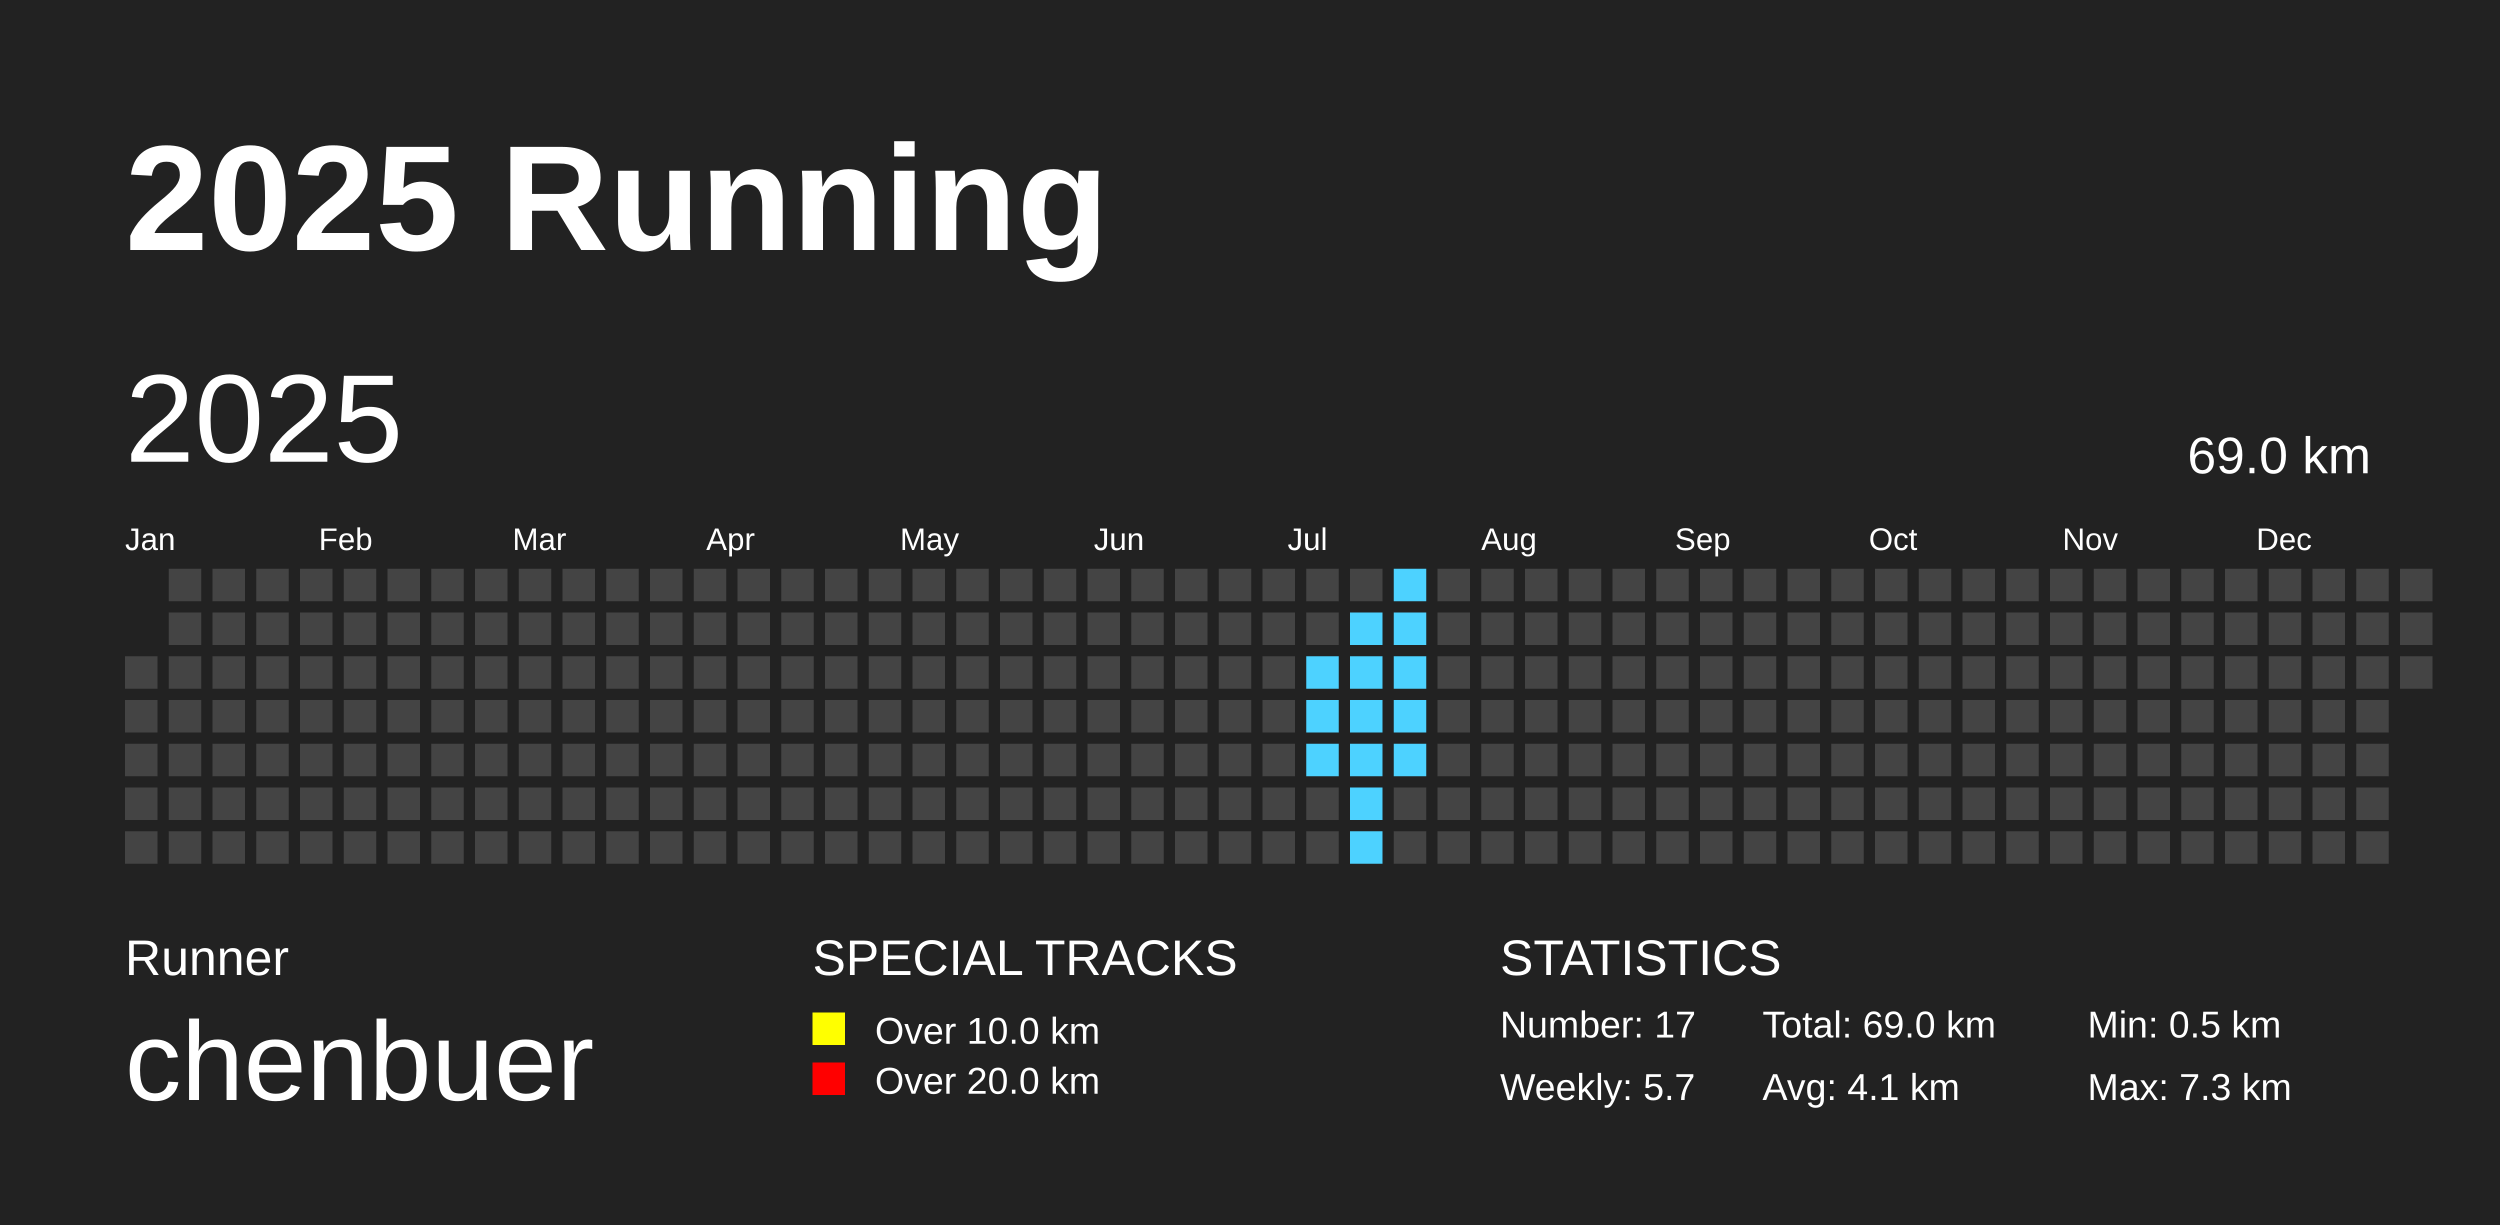
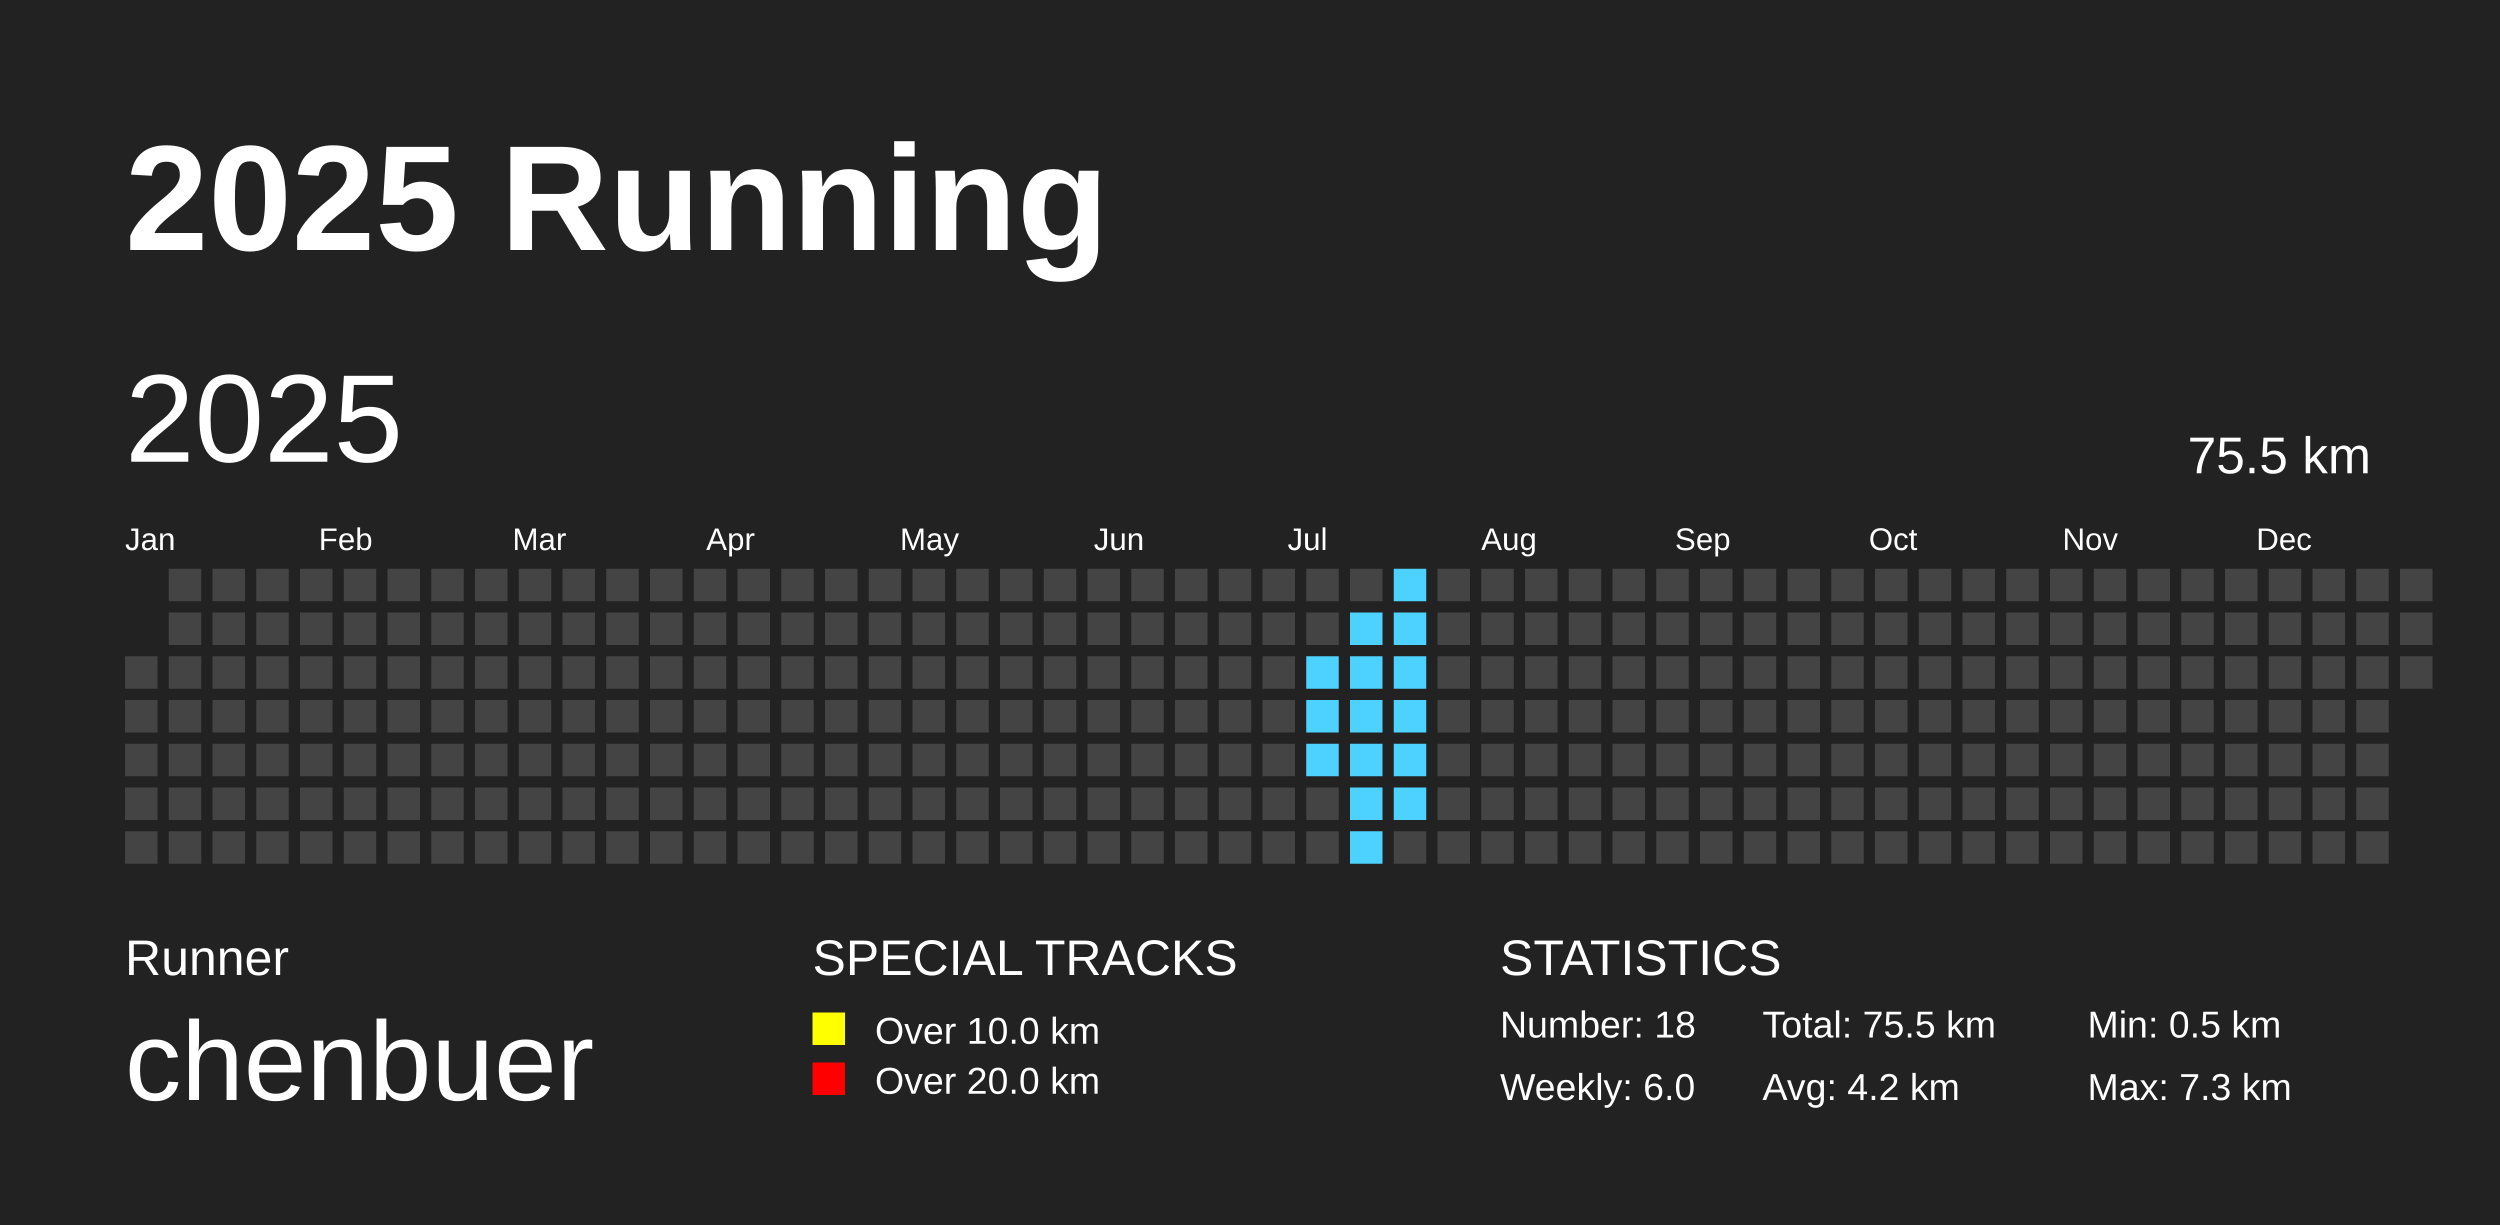
<svg xmlns="http://www.w3.org/2000/svg" baseProfile="full" height="98mm" version="1.1" viewBox="0,0,200,98" width="200mm">
  <defs />
  <rect fill="#222222" height="98" width="200" x="0" y="0" />
  <text fill="#FFFFFF" style="font-size:12px; font-family:Arial; font-weight:bold;" x="10" y="20">2025 Running</text>
  <text fill="#FFFFFF" style="font-size:4px; font-family:Arial" x="10" y="78">Runner</text>
  <text fill="#FFFFFF" style="font-size:9px; font-family:Arial" x="10" y="88">chenbuer</text>
  <text fill="#FFFFFF" style="font-size:4px; font-family:Arial" x="65" y="78">SPECIAL TRACKS</text>
  <rect fill="yellow" height="2.6" width="2.6" x="65" y="81" />
  <text fill="#FFFFFF" style="font-size:3px; font-family:Arial" x="70" y="83.5">Over 10.0 km</text>
  <rect fill="red" height="2.6" width="2.6" x="65" y="85" />
  <text fill="#FFFFFF" style="font-size:3px; font-family:Arial" x="70" y="87.5">Over 20.0 km</text>
  <text fill="#FFFFFF" style="font-size:4px; font-family:Arial" x="120" y="78">STATISTICS</text>
-   <text fill="#FFFFFF" style="font-size:3px; font-family:Arial" x="120" y="83">Number: 17</text>
-   <text fill="#FFFFFF" style="font-size:3px; font-family:Arial" x="120" y="88">Weekly: 5.7</text>
-   <text fill="#FFFFFF" style="font-size:3px; font-family:Arial" x="141" y="83">Total: 69.0 km</text>
-   <text fill="#FFFFFF" style="font-size:3px; font-family:Arial" x="141" y="88">Avg: 4.1 km</text>
+   <text fill="#FFFFFF" style="font-size:3px; font-family:Arial" x="120" y="83">Number: 18</text>
+   <text fill="#FFFFFF" style="font-size:3px; font-family:Arial" x="120" y="88">Weekly: 6.0</text>
+   <text fill="#FFFFFF" style="font-size:3px; font-family:Arial" x="141" y="83">Total: 75.5 km</text>
+   <text fill="#FFFFFF" style="font-size:3px; font-family:Arial" x="141" y="88">Avg: 4.2 km</text>
  <text fill="#FFFFFF" style="font-size:3px; font-family:Arial" x="167" y="83">Min: 0.5 km</text>
  <text fill="#FFFFFF" style="font-size:3px; font-family:Arial" x="167" y="88">Max: 7.3 km</text>
  <text dominant-baseline="hanging" fill="#FFFFFF" style="font-size:10.0px; font-family:Arial;" x="10" y="30">2025</text>
-   <text dominant-baseline="hanging" fill="#FFFFFF" style="font-size:4.125px; font-family:Arial;" x="175" y="35">69.0 km</text>
+   <text dominant-baseline="hanging" fill="#FFFFFF" style="font-size:4.125px; font-family:Arial;" x="175" y="35">75.5 km</text>
  <text fill="#FFFFFF" style="font-size:2.5px; font-family:Arial" x="10.0" y="44">Jan</text>
  <text fill="#FFFFFF" style="font-size:2.5px; font-family:Arial" x="25.5" y="44">Feb</text>
  <text fill="#FFFFFF" style="font-size:2.5px; font-family:Arial" x="41.0" y="44">Mar</text>
  <text fill="#FFFFFF" style="font-size:2.5px; font-family:Arial" x="56.5" y="44">Apr</text>
  <text fill="#FFFFFF" style="font-size:2.5px; font-family:Arial" x="72.0" y="44">May</text>
  <text fill="#FFFFFF" style="font-size:2.5px; font-family:Arial" x="87.5" y="44">Jun</text>
  <text fill="#FFFFFF" style="font-size:2.5px; font-family:Arial" x="103.0" y="44">Jul</text>
  <text fill="#FFFFFF" style="font-size:2.5px; font-family:Arial" x="118.5" y="44">Aug</text>
  <text fill="#FFFFFF" style="font-size:2.5px; font-family:Arial" x="134.0" y="44">Sep</text>
  <text fill="#FFFFFF" style="font-size:2.5px; font-family:Arial" x="149.5" y="44">Oct</text>
  <text fill="#FFFFFF" style="font-size:2.5px; font-family:Arial" x="165.0" y="44">Nov</text>
  <text fill="#FFFFFF" style="font-size:2.5px; font-family:Arial" x="180.5" y="44">Dec</text>
  <rect fill="#444444" height="2.6" width="2.6" x="10.0" y="52.5" />
  <rect fill="#444444" height="2.6" width="2.6" x="10.0" y="56.0" />
  <rect fill="#444444" height="2.6" width="2.6" x="10.0" y="59.5" />
  <rect fill="#444444" height="2.6" width="2.6" x="10.0" y="63.0" />
  <rect fill="#444444" height="2.6" width="2.6" x="10.0" y="66.5" />
  <rect fill="#444444" height="2.6" width="2.6" x="13.5" y="45.5" />
  <rect fill="#444444" height="2.6" width="2.6" x="13.5" y="49.0" />
  <rect fill="#444444" height="2.6" width="2.6" x="13.5" y="52.5" />
  <rect fill="#444444" height="2.6" width="2.6" x="13.5" y="56.0" />
  <rect fill="#444444" height="2.6" width="2.6" x="13.5" y="59.5" />
  <rect fill="#444444" height="2.6" width="2.6" x="13.5" y="63.0" />
  <rect fill="#444444" height="2.6" width="2.6" x="13.5" y="66.5" />
  <rect fill="#444444" height="2.6" width="2.6" x="17.0" y="45.5" />
  <rect fill="#444444" height="2.6" width="2.6" x="17.0" y="49.0" />
  <rect fill="#444444" height="2.6" width="2.6" x="17.0" y="52.5" />
  <rect fill="#444444" height="2.6" width="2.6" x="17.0" y="56.0" />
  <rect fill="#444444" height="2.6" width="2.6" x="17.0" y="59.5" />
  <rect fill="#444444" height="2.6" width="2.6" x="17.0" y="63.0" />
  <rect fill="#444444" height="2.6" width="2.6" x="17.0" y="66.5" />
  <rect fill="#444444" height="2.6" width="2.6" x="20.5" y="45.5" />
  <rect fill="#444444" height="2.6" width="2.6" x="20.5" y="49.0" />
  <rect fill="#444444" height="2.6" width="2.6" x="20.5" y="52.5" />
  <rect fill="#444444" height="2.6" width="2.6" x="20.5" y="56.0" />
  <rect fill="#444444" height="2.6" width="2.6" x="20.5" y="59.5" />
  <rect fill="#444444" height="2.6" width="2.6" x="20.5" y="63.0" />
  <rect fill="#444444" height="2.6" width="2.6" x="20.5" y="66.5" />
  <rect fill="#444444" height="2.6" width="2.6" x="24.0" y="45.5" />
  <rect fill="#444444" height="2.6" width="2.6" x="24.0" y="49.0" />
  <rect fill="#444444" height="2.6" width="2.6" x="24.0" y="52.5" />
  <rect fill="#444444" height="2.6" width="2.6" x="24.0" y="56.0" />
  <rect fill="#444444" height="2.6" width="2.6" x="24.0" y="59.5" />
  <rect fill="#444444" height="2.6" width="2.6" x="24.0" y="63.0" />
  <rect fill="#444444" height="2.6" width="2.6" x="24.0" y="66.5" />
  <rect fill="#444444" height="2.6" width="2.6" x="27.5" y="45.5" />
  <rect fill="#444444" height="2.6" width="2.6" x="27.5" y="49.0" />
  <rect fill="#444444" height="2.6" width="2.6" x="27.5" y="52.5" />
  <rect fill="#444444" height="2.6" width="2.6" x="27.5" y="56.0" />
  <rect fill="#444444" height="2.6" width="2.6" x="27.5" y="59.5" />
  <rect fill="#444444" height="2.6" width="2.6" x="27.5" y="63.0" />
  <rect fill="#444444" height="2.6" width="2.6" x="27.5" y="66.5" />
  <rect fill="#444444" height="2.6" width="2.6" x="31.0" y="45.5" />
  <rect fill="#444444" height="2.6" width="2.6" x="31.0" y="49.0" />
  <rect fill="#444444" height="2.6" width="2.6" x="31.0" y="52.5" />
  <rect fill="#444444" height="2.6" width="2.6" x="31.0" y="56.0" />
  <rect fill="#444444" height="2.6" width="2.6" x="31.0" y="59.5" />
  <rect fill="#444444" height="2.6" width="2.6" x="31.0" y="63.0" />
  <rect fill="#444444" height="2.6" width="2.6" x="31.0" y="66.5" />
  <rect fill="#444444" height="2.6" width="2.6" x="34.5" y="45.5" />
  <rect fill="#444444" height="2.6" width="2.6" x="34.5" y="49.0" />
  <rect fill="#444444" height="2.6" width="2.6" x="34.5" y="52.5" />
  <rect fill="#444444" height="2.6" width="2.6" x="34.5" y="56.0" />
  <rect fill="#444444" height="2.6" width="2.6" x="34.5" y="59.5" />
  <rect fill="#444444" height="2.6" width="2.6" x="34.5" y="63.0" />
  <rect fill="#444444" height="2.6" width="2.6" x="34.5" y="66.5" />
  <rect fill="#444444" height="2.6" width="2.6" x="38.0" y="45.5" />
  <rect fill="#444444" height="2.6" width="2.6" x="38.0" y="49.0" />
  <rect fill="#444444" height="2.6" width="2.6" x="38.0" y="52.5" />
  <rect fill="#444444" height="2.6" width="2.6" x="38.0" y="56.0" />
  <rect fill="#444444" height="2.6" width="2.6" x="38.0" y="59.5" />
  <rect fill="#444444" height="2.6" width="2.6" x="38.0" y="63.0" />
  <rect fill="#444444" height="2.6" width="2.6" x="38.0" y="66.5" />
  <rect fill="#444444" height="2.6" width="2.6" x="41.5" y="45.5" />
  <rect fill="#444444" height="2.6" width="2.6" x="41.5" y="49.0" />
  <rect fill="#444444" height="2.6" width="2.6" x="41.5" y="52.5" />
  <rect fill="#444444" height="2.6" width="2.6" x="41.5" y="56.0" />
  <rect fill="#444444" height="2.6" width="2.6" x="41.5" y="59.5" />
  <rect fill="#444444" height="2.6" width="2.6" x="41.5" y="63.0" />
  <rect fill="#444444" height="2.6" width="2.6" x="41.5" y="66.5" />
  <rect fill="#444444" height="2.6" width="2.6" x="45.0" y="45.5" />
  <rect fill="#444444" height="2.6" width="2.6" x="45.0" y="49.0" />
  <rect fill="#444444" height="2.6" width="2.6" x="45.0" y="52.5" />
  <rect fill="#444444" height="2.6" width="2.6" x="45.0" y="56.0" />
  <rect fill="#444444" height="2.6" width="2.6" x="45.0" y="59.5" />
  <rect fill="#444444" height="2.6" width="2.6" x="45.0" y="63.0" />
  <rect fill="#444444" height="2.6" width="2.6" x="45.0" y="66.5" />
  <rect fill="#444444" height="2.6" width="2.6" x="48.5" y="45.5" />
  <rect fill="#444444" height="2.6" width="2.6" x="48.5" y="49.0" />
  <rect fill="#444444" height="2.6" width="2.6" x="48.5" y="52.5" />
  <rect fill="#444444" height="2.6" width="2.6" x="48.5" y="56.0" />
  <rect fill="#444444" height="2.6" width="2.6" x="48.5" y="59.5" />
  <rect fill="#444444" height="2.6" width="2.6" x="48.5" y="63.0" />
  <rect fill="#444444" height="2.6" width="2.6" x="48.5" y="66.5" />
  <rect fill="#444444" height="2.6" width="2.6" x="52.0" y="45.5" />
  <rect fill="#444444" height="2.6" width="2.6" x="52.0" y="49.0" />
  <rect fill="#444444" height="2.6" width="2.6" x="52.0" y="52.5" />
  <rect fill="#444444" height="2.6" width="2.6" x="52.0" y="56.0" />
  <rect fill="#444444" height="2.6" width="2.6" x="52.0" y="59.5" />
  <rect fill="#444444" height="2.6" width="2.6" x="52.0" y="63.0" />
  <rect fill="#444444" height="2.6" width="2.6" x="52.0" y="66.5" />
  <rect fill="#444444" height="2.6" width="2.6" x="55.5" y="45.5" />
  <rect fill="#444444" height="2.6" width="2.6" x="55.5" y="49.0" />
  <rect fill="#444444" height="2.6" width="2.6" x="55.5" y="52.5" />
  <rect fill="#444444" height="2.6" width="2.6" x="55.5" y="56.0" />
  <rect fill="#444444" height="2.6" width="2.6" x="55.5" y="59.5" />
  <rect fill="#444444" height="2.6" width="2.6" x="55.5" y="63.0" />
  <rect fill="#444444" height="2.6" width="2.6" x="55.5" y="66.5" />
  <rect fill="#444444" height="2.6" width="2.6" x="59.0" y="45.5" />
  <rect fill="#444444" height="2.6" width="2.6" x="59.0" y="49.0" />
  <rect fill="#444444" height="2.6" width="2.6" x="59.0" y="52.5" />
  <rect fill="#444444" height="2.6" width="2.6" x="59.0" y="56.0" />
  <rect fill="#444444" height="2.6" width="2.6" x="59.0" y="59.5" />
  <rect fill="#444444" height="2.6" width="2.6" x="59.0" y="63.0" />
  <rect fill="#444444" height="2.6" width="2.6" x="59.0" y="66.5" />
  <rect fill="#444444" height="2.6" width="2.6" x="62.5" y="45.5" />
  <rect fill="#444444" height="2.6" width="2.6" x="62.5" y="49.0" />
  <rect fill="#444444" height="2.6" width="2.6" x="62.5" y="52.5" />
  <rect fill="#444444" height="2.6" width="2.6" x="62.5" y="56.0" />
  <rect fill="#444444" height="2.6" width="2.6" x="62.5" y="59.5" />
  <rect fill="#444444" height="2.6" width="2.6" x="62.5" y="63.0" />
  <rect fill="#444444" height="2.6" width="2.6" x="62.5" y="66.5" />
  <rect fill="#444444" height="2.6" width="2.6" x="66.0" y="45.5" />
  <rect fill="#444444" height="2.6" width="2.6" x="66.0" y="49.0" />
  <rect fill="#444444" height="2.6" width="2.6" x="66.0" y="52.5" />
  <rect fill="#444444" height="2.6" width="2.6" x="66.0" y="56.0" />
  <rect fill="#444444" height="2.6" width="2.6" x="66.0" y="59.5" />
  <rect fill="#444444" height="2.6" width="2.6" x="66.0" y="63.0" />
  <rect fill="#444444" height="2.6" width="2.6" x="66.0" y="66.5" />
  <rect fill="#444444" height="2.6" width="2.6" x="69.5" y="45.5" />
  <rect fill="#444444" height="2.6" width="2.6" x="69.5" y="49.0" />
  <rect fill="#444444" height="2.6" width="2.6" x="69.5" y="52.5" />
  <rect fill="#444444" height="2.6" width="2.6" x="69.5" y="56.0" />
  <rect fill="#444444" height="2.6" width="2.6" x="69.5" y="59.5" />
  <rect fill="#444444" height="2.6" width="2.6" x="69.5" y="63.0" />
  <rect fill="#444444" height="2.6" width="2.6" x="69.5" y="66.5" />
  <rect fill="#444444" height="2.6" width="2.6" x="73.0" y="45.5" />
  <rect fill="#444444" height="2.6" width="2.6" x="73.0" y="49.0" />
  <rect fill="#444444" height="2.6" width="2.6" x="73.0" y="52.5" />
  <rect fill="#444444" height="2.6" width="2.6" x="73.0" y="56.0" />
  <rect fill="#444444" height="2.6" width="2.6" x="73.0" y="59.5" />
  <rect fill="#444444" height="2.6" width="2.6" x="73.0" y="63.0" />
  <rect fill="#444444" height="2.6" width="2.6" x="73.0" y="66.5" />
  <rect fill="#444444" height="2.6" width="2.6" x="76.5" y="45.5" />
  <rect fill="#444444" height="2.6" width="2.6" x="76.5" y="49.0" />
  <rect fill="#444444" height="2.6" width="2.6" x="76.5" y="52.5" />
  <rect fill="#444444" height="2.6" width="2.6" x="76.5" y="56.0" />
  <rect fill="#444444" height="2.6" width="2.6" x="76.5" y="59.5" />
  <rect fill="#444444" height="2.6" width="2.6" x="76.5" y="63.0" />
  <rect fill="#444444" height="2.6" width="2.6" x="76.5" y="66.5" />
  <rect fill="#444444" height="2.6" width="2.6" x="80.0" y="45.5" />
  <rect fill="#444444" height="2.6" width="2.6" x="80.0" y="49.0" />
  <rect fill="#444444" height="2.6" width="2.6" x="80.0" y="52.5" />
  <rect fill="#444444" height="2.6" width="2.6" x="80.0" y="56.0" />
  <rect fill="#444444" height="2.6" width="2.6" x="80.0" y="59.5" />
  <rect fill="#444444" height="2.6" width="2.6" x="80.0" y="63.0" />
  <rect fill="#444444" height="2.6" width="2.6" x="80.0" y="66.5" />
  <rect fill="#444444" height="2.6" width="2.6" x="83.5" y="45.5" />
  <rect fill="#444444" height="2.6" width="2.6" x="83.5" y="49.0" />
  <rect fill="#444444" height="2.6" width="2.6" x="83.5" y="52.5" />
  <rect fill="#444444" height="2.6" width="2.6" x="83.5" y="56.0" />
  <rect fill="#444444" height="2.6" width="2.6" x="83.5" y="59.5" />
  <rect fill="#444444" height="2.6" width="2.6" x="83.5" y="63.0" />
  <rect fill="#444444" height="2.6" width="2.6" x="83.5" y="66.5" />
  <rect fill="#444444" height="2.6" width="2.6" x="87.0" y="45.5" />
  <rect fill="#444444" height="2.6" width="2.6" x="87.0" y="49.0" />
  <rect fill="#444444" height="2.6" width="2.6" x="87.0" y="52.5" />
  <rect fill="#444444" height="2.6" width="2.6" x="87.0" y="56.0" />
  <rect fill="#444444" height="2.6" width="2.6" x="87.0" y="59.5" />
  <rect fill="#444444" height="2.6" width="2.6" x="87.0" y="63.0" />
  <rect fill="#444444" height="2.6" width="2.6" x="87.0" y="66.5" />
  <rect fill="#444444" height="2.6" width="2.6" x="90.5" y="45.5" />
  <rect fill="#444444" height="2.6" width="2.6" x="90.5" y="49.0" />
  <rect fill="#444444" height="2.6" width="2.6" x="90.5" y="52.5" />
  <rect fill="#444444" height="2.6" width="2.6" x="90.5" y="56.0" />
  <rect fill="#444444" height="2.6" width="2.6" x="90.5" y="59.5" />
  <rect fill="#444444" height="2.6" width="2.6" x="90.5" y="63.0" />
  <rect fill="#444444" height="2.6" width="2.6" x="90.5" y="66.5" />
  <rect fill="#444444" height="2.6" width="2.6" x="94.0" y="45.5" />
  <rect fill="#444444" height="2.6" width="2.6" x="94.0" y="49.0" />
  <rect fill="#444444" height="2.6" width="2.6" x="94.0" y="52.5" />
  <rect fill="#444444" height="2.6" width="2.6" x="94.0" y="56.0" />
  <rect fill="#444444" height="2.6" width="2.6" x="94.0" y="59.5" />
  <rect fill="#444444" height="2.6" width="2.6" x="94.0" y="63.0" />
  <rect fill="#444444" height="2.6" width="2.6" x="94.0" y="66.5" />
  <rect fill="#444444" height="2.6" width="2.6" x="97.5" y="45.5" />
  <rect fill="#444444" height="2.6" width="2.6" x="97.5" y="49.0" />
  <rect fill="#444444" height="2.6" width="2.6" x="97.5" y="52.5" />
  <rect fill="#444444" height="2.6" width="2.6" x="97.5" y="56.0" />
  <rect fill="#444444" height="2.6" width="2.6" x="97.5" y="59.5" />
  <rect fill="#444444" height="2.6" width="2.6" x="97.5" y="63.0" />
  <rect fill="#444444" height="2.6" width="2.6" x="97.5" y="66.5" />
  <rect fill="#444444" height="2.6" width="2.6" x="101.0" y="45.5" />
  <rect fill="#444444" height="2.6" width="2.6" x="101.0" y="49.0" />
  <rect fill="#444444" height="2.6" width="2.6" x="101.0" y="52.5" />
  <rect fill="#444444" height="2.6" width="2.6" x="101.0" y="56.0" />
  <rect fill="#444444" height="2.6" width="2.6" x="101.0" y="59.5" />
  <rect fill="#444444" height="2.6" width="2.6" x="101.0" y="63.0" />
  <rect fill="#444444" height="2.6" width="2.6" x="101.0" y="66.5" />
  <rect fill="#444444" height="2.6" width="2.6" x="104.5" y="45.5" />
  <rect fill="#444444" height="2.6" width="2.6" x="104.5" y="49.0" />
  <rect fill="#4DD2FF" height="2.6" width="2.6" x="104.5" y="52.5" />
  <rect fill="#4DD2FF" height="2.6" width="2.6" x="104.5" y="56.0" />
  <rect fill="#4DD2FF" height="2.6" width="2.6" x="104.5" y="59.5" />
  <rect fill="#444444" height="2.6" width="2.6" x="104.5" y="63.0" />
  <rect fill="#444444" height="2.6" width="2.6" x="104.5" y="66.5" />
  <rect fill="#444444" height="2.6" width="2.6" x="108.0" y="45.5" />
  <rect fill="#4DD2FF" height="2.6" width="2.6" x="108.0" y="49.0" />
  <rect fill="#4DD2FF" height="2.6" width="2.6" x="108.0" y="52.5" />
  <rect fill="#4DD2FF" height="2.6" width="2.6" x="108.0" y="56.0" />
  <rect fill="#4DD2FF" height="2.6" width="2.6" x="108.0" y="59.5" />
  <rect fill="#4DD2FF" height="2.6" width="2.6" x="108.0" y="63.0" />
  <rect fill="#4DD2FF" height="2.6" width="2.6" x="108.0" y="66.5" />
  <rect fill="#4DD2FF" height="2.6" width="2.6" x="111.5" y="45.5" />
  <rect fill="#4DD2FF" height="2.6" width="2.6" x="111.5" y="49.0" />
  <rect fill="#4DD2FF" height="2.6" width="2.6" x="111.5" y="52.5" />
  <rect fill="#4DD2FF" height="2.6" width="2.6" x="111.5" y="56.0" />
  <rect fill="#4DD2FF" height="2.6" width="2.6" x="111.5" y="59.5" />
-   <rect fill="#444444" height="2.6" width="2.6" x="111.5" y="63.0" />
+   <rect fill="#4DD2FF" height="2.6" width="2.6" x="111.5" y="63.0" />
  <rect fill="#444444" height="2.6" width="2.6" x="111.5" y="66.5" />
  <rect fill="#444444" height="2.6" width="2.6" x="115.0" y="45.5" />
  <rect fill="#444444" height="2.6" width="2.6" x="115.0" y="49.0" />
  <rect fill="#444444" height="2.6" width="2.6" x="115.0" y="52.5" />
  <rect fill="#444444" height="2.6" width="2.6" x="115.0" y="56.0" />
  <rect fill="#444444" height="2.6" width="2.6" x="115.0" y="59.5" />
  <rect fill="#444444" height="2.6" width="2.6" x="115.0" y="63.0" />
  <rect fill="#444444" height="2.6" width="2.6" x="115.0" y="66.5" />
  <rect fill="#444444" height="2.6" width="2.6" x="118.5" y="45.5" />
  <rect fill="#444444" height="2.6" width="2.6" x="118.5" y="49.0" />
  <rect fill="#444444" height="2.6" width="2.6" x="118.5" y="52.5" />
  <rect fill="#444444" height="2.6" width="2.6" x="118.5" y="56.0" />
  <rect fill="#444444" height="2.6" width="2.6" x="118.5" y="59.5" />
  <rect fill="#444444" height="2.6" width="2.6" x="118.5" y="63.0" />
  <rect fill="#444444" height="2.6" width="2.6" x="118.5" y="66.5" />
  <rect fill="#444444" height="2.6" width="2.6" x="122.0" y="45.5" />
  <rect fill="#444444" height="2.6" width="2.6" x="122.0" y="49.0" />
  <rect fill="#444444" height="2.6" width="2.6" x="122.0" y="52.5" />
  <rect fill="#444444" height="2.6" width="2.6" x="122.0" y="56.0" />
  <rect fill="#444444" height="2.6" width="2.6" x="122.0" y="59.5" />
  <rect fill="#444444" height="2.6" width="2.6" x="122.0" y="63.0" />
  <rect fill="#444444" height="2.6" width="2.6" x="122.0" y="66.5" />
  <rect fill="#444444" height="2.6" width="2.6" x="125.5" y="45.5" />
  <rect fill="#444444" height="2.6" width="2.6" x="125.5" y="49.0" />
  <rect fill="#444444" height="2.6" width="2.6" x="125.5" y="52.5" />
  <rect fill="#444444" height="2.6" width="2.6" x="125.5" y="56.0" />
  <rect fill="#444444" height="2.6" width="2.6" x="125.5" y="59.5" />
  <rect fill="#444444" height="2.6" width="2.6" x="125.5" y="63.0" />
  <rect fill="#444444" height="2.6" width="2.6" x="125.5" y="66.5" />
  <rect fill="#444444" height="2.6" width="2.6" x="129.0" y="45.5" />
  <rect fill="#444444" height="2.6" width="2.6" x="129.0" y="49.0" />
  <rect fill="#444444" height="2.6" width="2.6" x="129.0" y="52.5" />
  <rect fill="#444444" height="2.6" width="2.6" x="129.0" y="56.0" />
  <rect fill="#444444" height="2.6" width="2.6" x="129.0" y="59.5" />
  <rect fill="#444444" height="2.6" width="2.6" x="129.0" y="63.0" />
  <rect fill="#444444" height="2.6" width="2.6" x="129.0" y="66.5" />
  <rect fill="#444444" height="2.6" width="2.6" x="132.5" y="45.5" />
  <rect fill="#444444" height="2.6" width="2.6" x="132.5" y="49.0" />
  <rect fill="#444444" height="2.6" width="2.6" x="132.5" y="52.5" />
  <rect fill="#444444" height="2.6" width="2.6" x="132.5" y="56.0" />
  <rect fill="#444444" height="2.6" width="2.6" x="132.5" y="59.5" />
  <rect fill="#444444" height="2.6" width="2.6" x="132.5" y="63.0" />
  <rect fill="#444444" height="2.6" width="2.6" x="132.5" y="66.5" />
  <rect fill="#444444" height="2.6" width="2.6" x="136.0" y="45.5" />
  <rect fill="#444444" height="2.6" width="2.6" x="136.0" y="49.0" />
  <rect fill="#444444" height="2.6" width="2.6" x="136.0" y="52.5" />
  <rect fill="#444444" height="2.6" width="2.6" x="136.0" y="56.0" />
  <rect fill="#444444" height="2.6" width="2.6" x="136.0" y="59.5" />
  <rect fill="#444444" height="2.6" width="2.6" x="136.0" y="63.0" />
  <rect fill="#444444" height="2.6" width="2.6" x="136.0" y="66.5" />
  <rect fill="#444444" height="2.6" width="2.6" x="139.5" y="45.5" />
  <rect fill="#444444" height="2.6" width="2.6" x="139.5" y="49.0" />
  <rect fill="#444444" height="2.6" width="2.6" x="139.5" y="52.5" />
  <rect fill="#444444" height="2.6" width="2.6" x="139.5" y="56.0" />
  <rect fill="#444444" height="2.6" width="2.6" x="139.5" y="59.5" />
  <rect fill="#444444" height="2.6" width="2.6" x="139.5" y="63.0" />
  <rect fill="#444444" height="2.6" width="2.6" x="139.5" y="66.5" />
  <rect fill="#444444" height="2.6" width="2.6" x="143.0" y="45.5" />
  <rect fill="#444444" height="2.6" width="2.6" x="143.0" y="49.0" />
  <rect fill="#444444" height="2.6" width="2.6" x="143.0" y="52.5" />
  <rect fill="#444444" height="2.6" width="2.6" x="143.0" y="56.0" />
  <rect fill="#444444" height="2.6" width="2.6" x="143.0" y="59.5" />
  <rect fill="#444444" height="2.6" width="2.6" x="143.0" y="63.0" />
  <rect fill="#444444" height="2.6" width="2.6" x="143.0" y="66.5" />
  <rect fill="#444444" height="2.6" width="2.6" x="146.5" y="45.5" />
  <rect fill="#444444" height="2.6" width="2.6" x="146.5" y="49.0" />
  <rect fill="#444444" height="2.6" width="2.6" x="146.5" y="52.5" />
  <rect fill="#444444" height="2.6" width="2.6" x="146.5" y="56.0" />
  <rect fill="#444444" height="2.6" width="2.6" x="146.5" y="59.5" />
  <rect fill="#444444" height="2.6" width="2.6" x="146.5" y="63.0" />
  <rect fill="#444444" height="2.6" width="2.6" x="146.5" y="66.5" />
  <rect fill="#444444" height="2.6" width="2.6" x="150.0" y="45.5" />
  <rect fill="#444444" height="2.6" width="2.6" x="150.0" y="49.0" />
  <rect fill="#444444" height="2.6" width="2.6" x="150.0" y="52.5" />
  <rect fill="#444444" height="2.6" width="2.6" x="150.0" y="56.0" />
  <rect fill="#444444" height="2.6" width="2.6" x="150.0" y="59.5" />
  <rect fill="#444444" height="2.6" width="2.6" x="150.0" y="63.0" />
  <rect fill="#444444" height="2.6" width="2.6" x="150.0" y="66.5" />
  <rect fill="#444444" height="2.6" width="2.6" x="153.5" y="45.5" />
  <rect fill="#444444" height="2.6" width="2.6" x="153.5" y="49.0" />
  <rect fill="#444444" height="2.6" width="2.6" x="153.5" y="52.5" />
  <rect fill="#444444" height="2.6" width="2.6" x="153.5" y="56.0" />
  <rect fill="#444444" height="2.6" width="2.6" x="153.5" y="59.5" />
  <rect fill="#444444" height="2.6" width="2.6" x="153.5" y="63.0" />
  <rect fill="#444444" height="2.6" width="2.6" x="153.5" y="66.5" />
  <rect fill="#444444" height="2.6" width="2.6" x="157.0" y="45.5" />
  <rect fill="#444444" height="2.6" width="2.6" x="157.0" y="49.0" />
  <rect fill="#444444" height="2.6" width="2.6" x="157.0" y="52.5" />
  <rect fill="#444444" height="2.6" width="2.6" x="157.0" y="56.0" />
  <rect fill="#444444" height="2.6" width="2.6" x="157.0" y="59.5" />
  <rect fill="#444444" height="2.6" width="2.6" x="157.0" y="63.0" />
  <rect fill="#444444" height="2.6" width="2.6" x="157.0" y="66.5" />
  <rect fill="#444444" height="2.6" width="2.6" x="160.5" y="45.5" />
  <rect fill="#444444" height="2.6" width="2.6" x="160.5" y="49.0" />
  <rect fill="#444444" height="2.6" width="2.6" x="160.5" y="52.5" />
  <rect fill="#444444" height="2.6" width="2.6" x="160.5" y="56.0" />
  <rect fill="#444444" height="2.6" width="2.6" x="160.5" y="59.5" />
  <rect fill="#444444" height="2.6" width="2.6" x="160.5" y="63.0" />
  <rect fill="#444444" height="2.6" width="2.6" x="160.5" y="66.5" />
  <rect fill="#444444" height="2.6" width="2.6" x="164.0" y="45.5" />
  <rect fill="#444444" height="2.6" width="2.6" x="164.0" y="49.0" />
  <rect fill="#444444" height="2.6" width="2.6" x="164.0" y="52.5" />
  <rect fill="#444444" height="2.6" width="2.6" x="164.0" y="56.0" />
  <rect fill="#444444" height="2.6" width="2.6" x="164.0" y="59.5" />
  <rect fill="#444444" height="2.6" width="2.6" x="164.0" y="63.0" />
  <rect fill="#444444" height="2.6" width="2.6" x="164.0" y="66.5" />
  <rect fill="#444444" height="2.6" width="2.6" x="167.5" y="45.5" />
  <rect fill="#444444" height="2.6" width="2.6" x="167.5" y="49.0" />
  <rect fill="#444444" height="2.6" width="2.6" x="167.5" y="52.5" />
  <rect fill="#444444" height="2.6" width="2.6" x="167.5" y="56.0" />
  <rect fill="#444444" height="2.6" width="2.6" x="167.5" y="59.5" />
  <rect fill="#444444" height="2.6" width="2.6" x="167.5" y="63.0" />
  <rect fill="#444444" height="2.6" width="2.6" x="167.5" y="66.5" />
  <rect fill="#444444" height="2.6" width="2.6" x="171.0" y="45.5" />
  <rect fill="#444444" height="2.6" width="2.6" x="171.0" y="49.0" />
  <rect fill="#444444" height="2.6" width="2.6" x="171.0" y="52.5" />
  <rect fill="#444444" height="2.6" width="2.6" x="171.0" y="56.0" />
  <rect fill="#444444" height="2.6" width="2.6" x="171.0" y="59.5" />
  <rect fill="#444444" height="2.6" width="2.6" x="171.0" y="63.0" />
  <rect fill="#444444" height="2.6" width="2.6" x="171.0" y="66.5" />
  <rect fill="#444444" height="2.6" width="2.6" x="174.5" y="45.5" />
  <rect fill="#444444" height="2.6" width="2.6" x="174.5" y="49.0" />
  <rect fill="#444444" height="2.6" width="2.6" x="174.5" y="52.5" />
  <rect fill="#444444" height="2.6" width="2.6" x="174.5" y="56.0" />
  <rect fill="#444444" height="2.6" width="2.6" x="174.5" y="59.5" />
  <rect fill="#444444" height="2.6" width="2.6" x="174.5" y="63.0" />
  <rect fill="#444444" height="2.6" width="2.6" x="174.5" y="66.5" />
  <rect fill="#444444" height="2.6" width="2.6" x="178.0" y="45.5" />
  <rect fill="#444444" height="2.6" width="2.6" x="178.0" y="49.0" />
  <rect fill="#444444" height="2.6" width="2.6" x="178.0" y="52.5" />
  <rect fill="#444444" height="2.6" width="2.6" x="178.0" y="56.0" />
  <rect fill="#444444" height="2.6" width="2.6" x="178.0" y="59.5" />
  <rect fill="#444444" height="2.6" width="2.6" x="178.0" y="63.0" />
  <rect fill="#444444" height="2.6" width="2.6" x="178.0" y="66.5" />
  <rect fill="#444444" height="2.6" width="2.6" x="181.5" y="45.5" />
  <rect fill="#444444" height="2.6" width="2.6" x="181.5" y="49.0" />
  <rect fill="#444444" height="2.6" width="2.6" x="181.5" y="52.5" />
  <rect fill="#444444" height="2.6" width="2.6" x="181.5" y="56.0" />
  <rect fill="#444444" height="2.6" width="2.6" x="181.5" y="59.5" />
  <rect fill="#444444" height="2.6" width="2.6" x="181.5" y="63.0" />
  <rect fill="#444444" height="2.6" width="2.6" x="181.5" y="66.5" />
  <rect fill="#444444" height="2.6" width="2.6" x="185.0" y="45.5" />
  <rect fill="#444444" height="2.6" width="2.6" x="185.0" y="49.0" />
  <rect fill="#444444" height="2.6" width="2.6" x="185.0" y="52.5" />
  <rect fill="#444444" height="2.6" width="2.6" x="185.0" y="56.0" />
  <rect fill="#444444" height="2.6" width="2.6" x="185.0" y="59.5" />
  <rect fill="#444444" height="2.6" width="2.6" x="185.0" y="63.0" />
  <rect fill="#444444" height="2.6" width="2.6" x="185.0" y="66.5" />
  <rect fill="#444444" height="2.6" width="2.6" x="188.5" y="45.5" />
  <rect fill="#444444" height="2.6" width="2.6" x="188.5" y="49.0" />
  <rect fill="#444444" height="2.6" width="2.6" x="188.5" y="52.5" />
  <rect fill="#444444" height="2.6" width="2.6" x="188.5" y="56.0" />
  <rect fill="#444444" height="2.6" width="2.6" x="188.5" y="59.5" />
  <rect fill="#444444" height="2.6" width="2.6" x="188.5" y="63.0" />
  <rect fill="#444444" height="2.6" width="2.6" x="188.5" y="66.5" />
  <rect fill="#444444" height="2.6" width="2.6" x="192.0" y="45.5" />
  <rect fill="#444444" height="2.6" width="2.6" x="192.0" y="49.0" />
  <rect fill="#444444" height="2.6" width="2.6" x="192.0" y="52.5" />
</svg>
